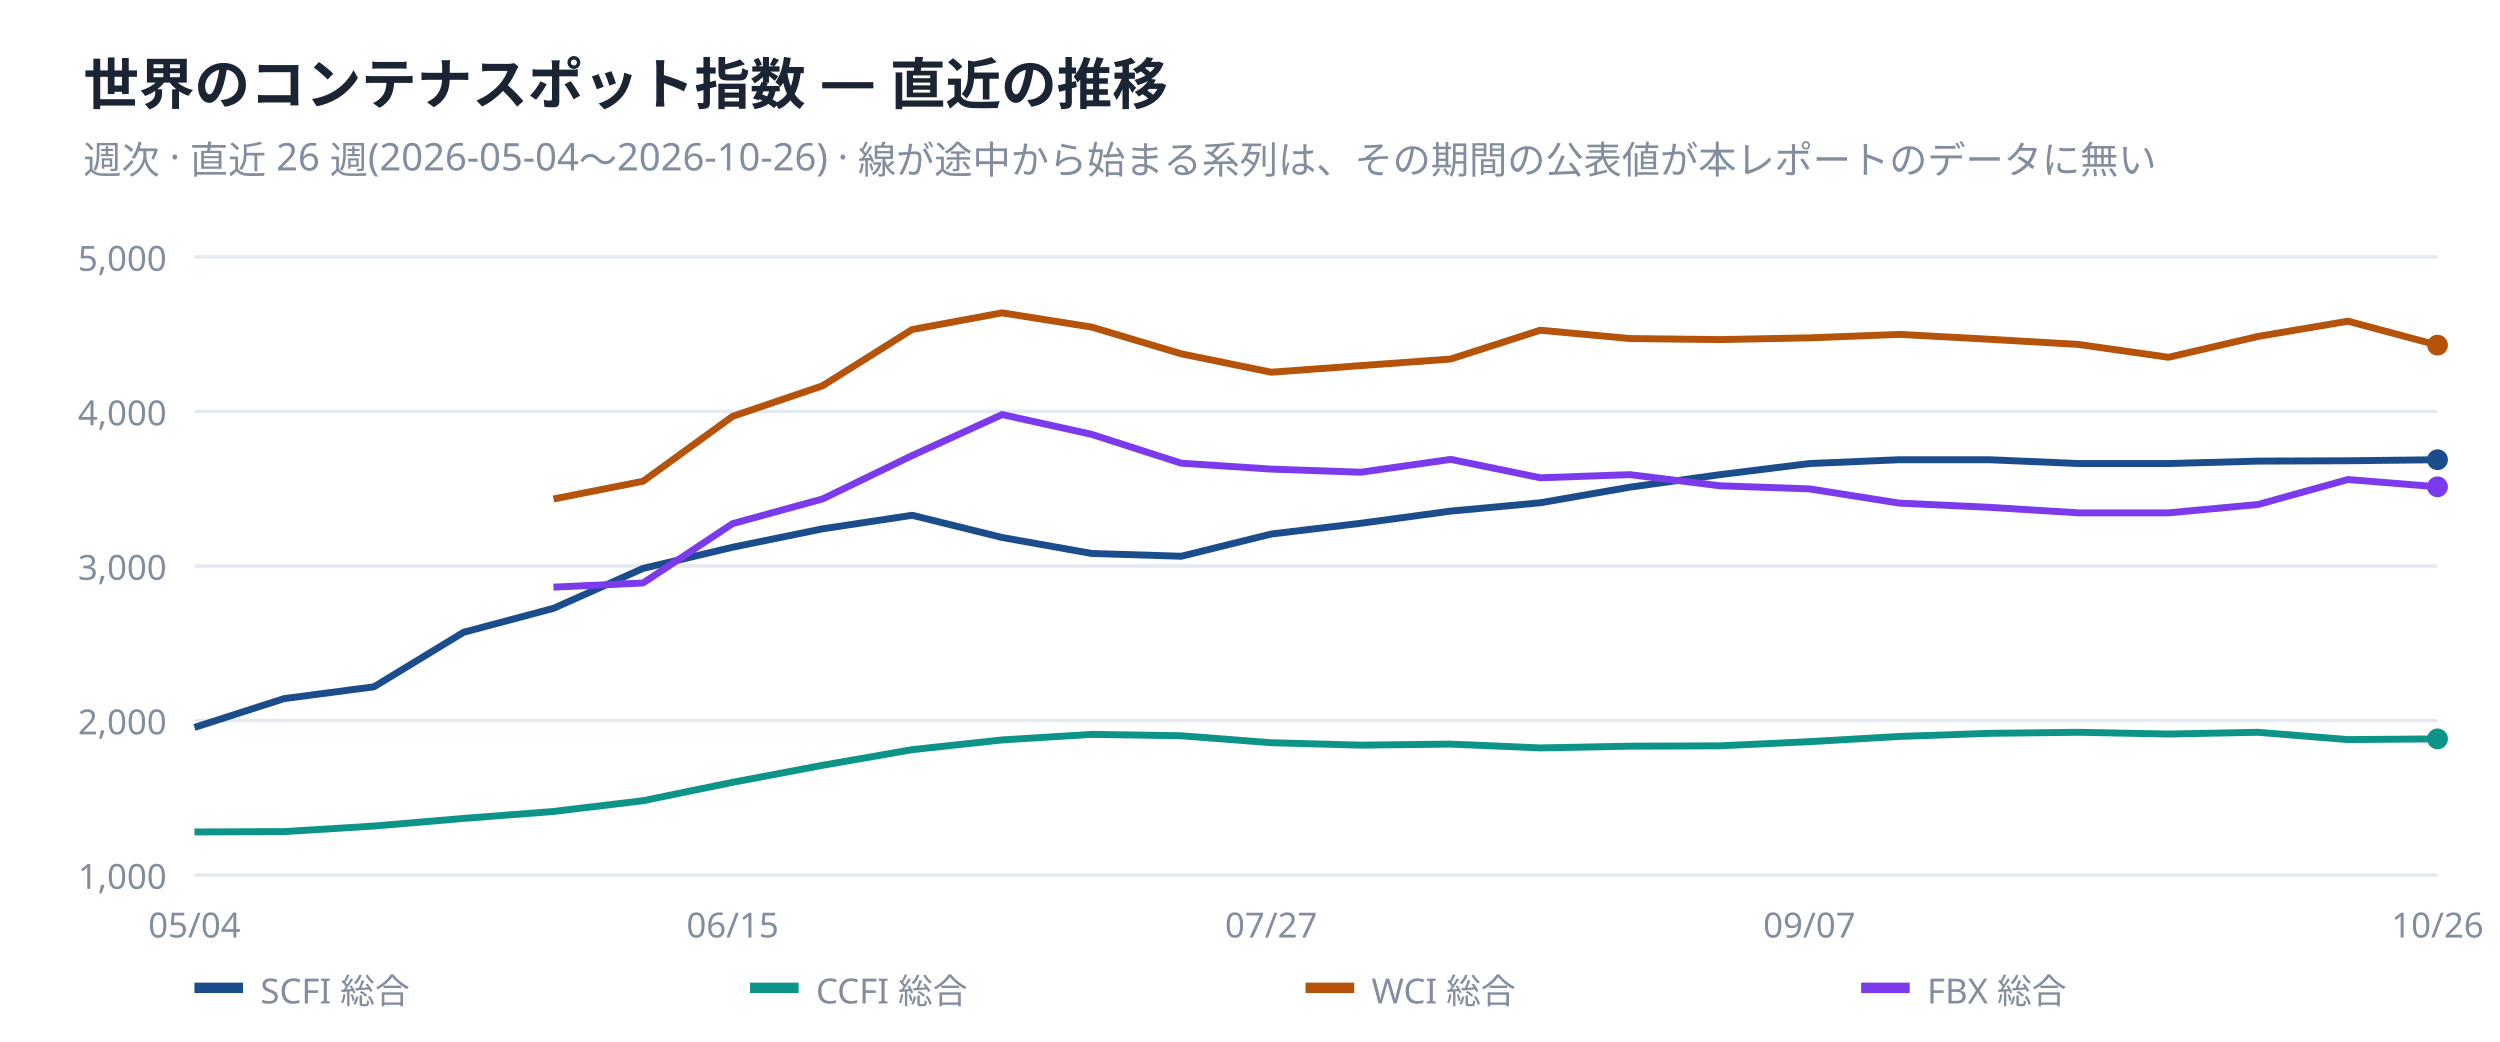
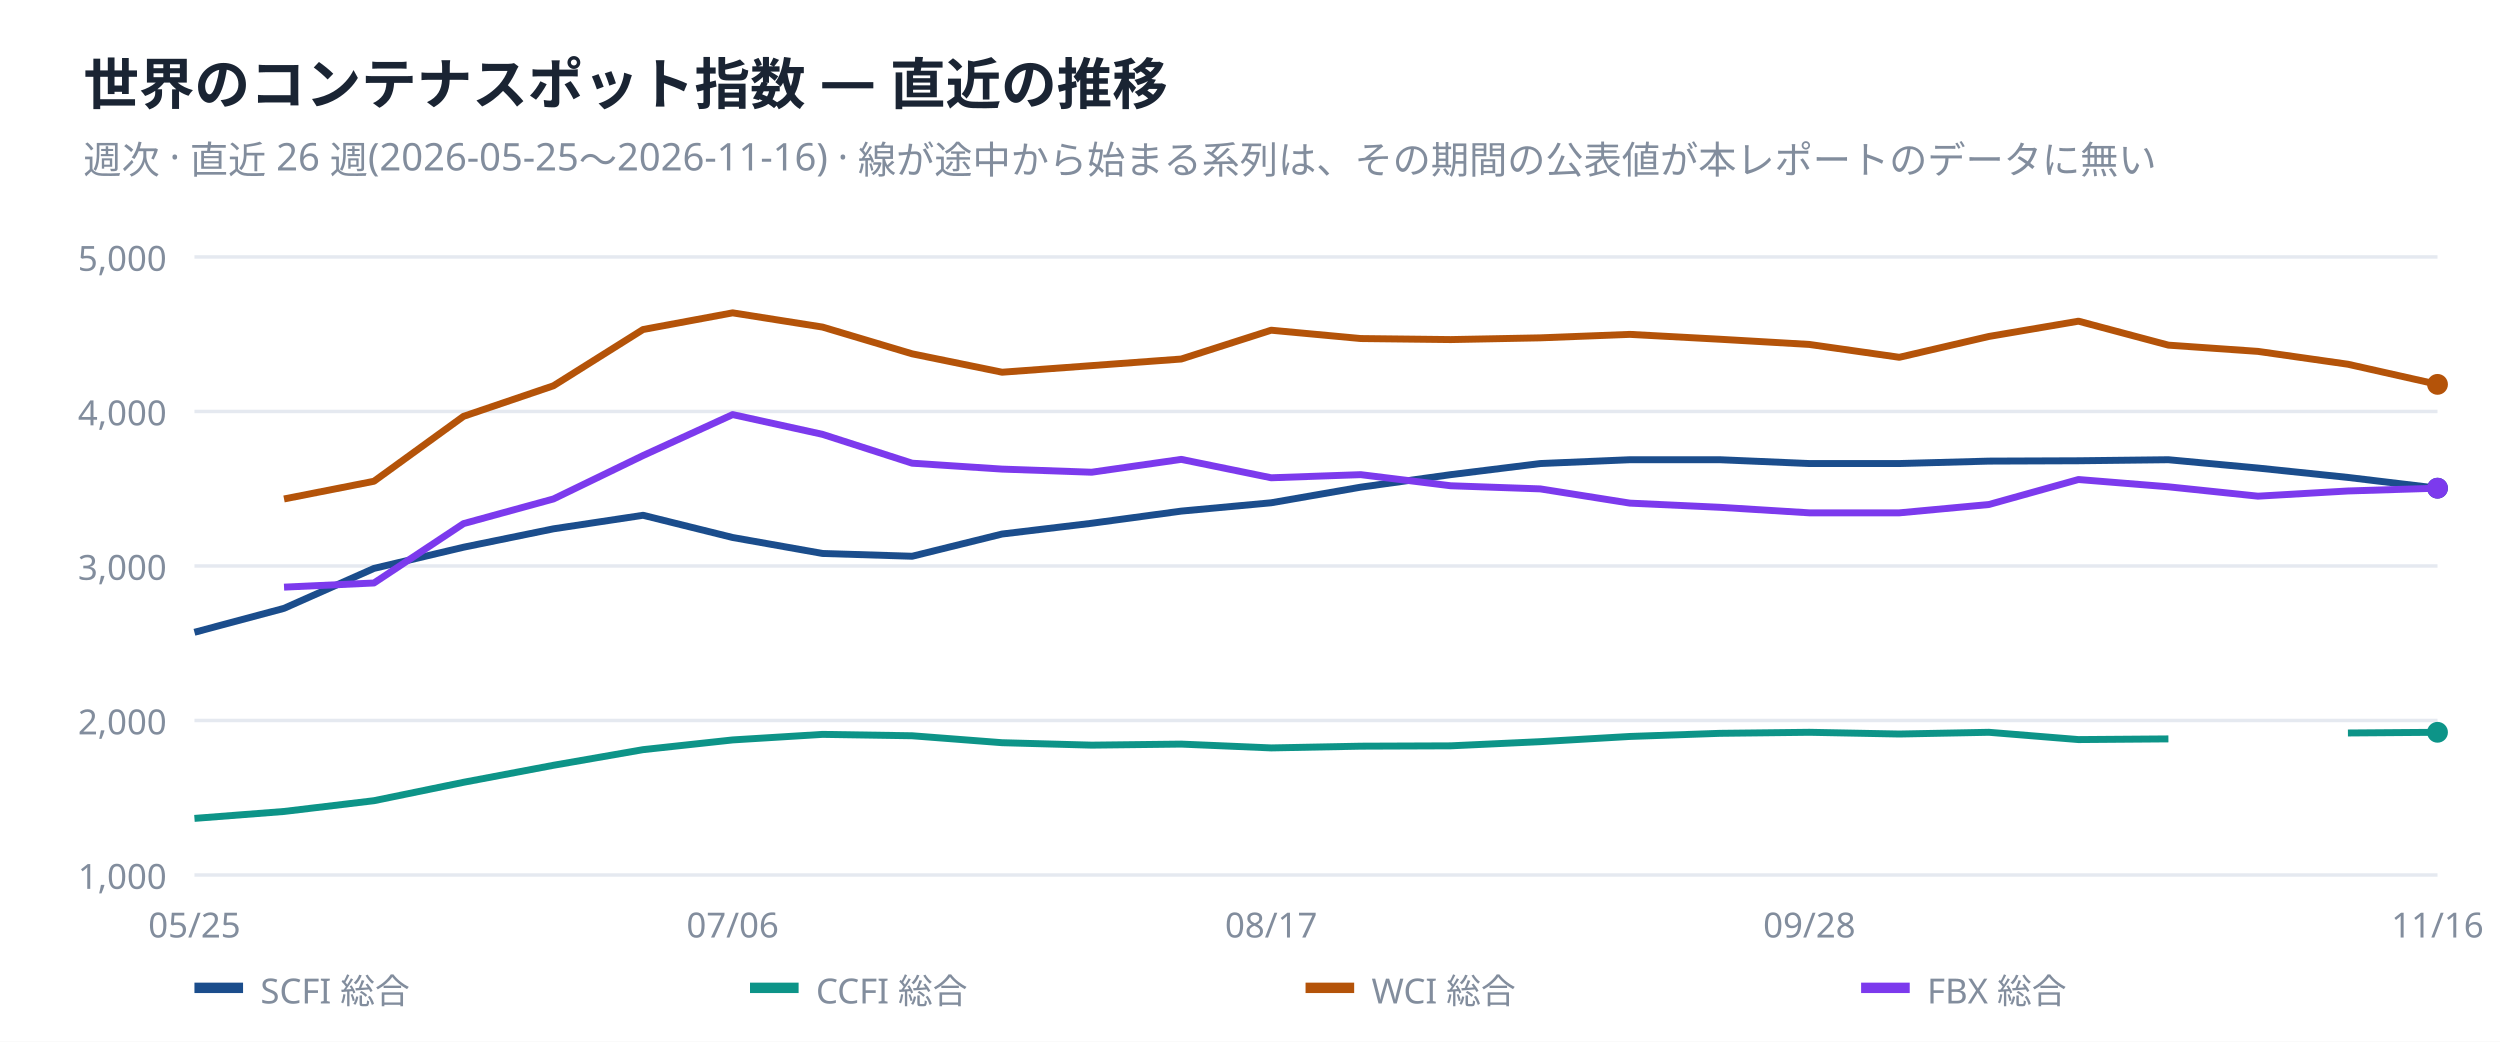
<svg xmlns="http://www.w3.org/2000/svg" viewBox="0 0 720 300" width="720" height="300" font-family="Hiragino Sans, Yu Gothic, Meiryo, sans-serif">
  <rect width="720" height="300" fill="#ffffff" />
  <text x="24" y="30" font-size="16" font-weight="700" fill="#1a2433">世界のコンテナスポット指数 — 直近の推移</text>
-   <text x="24" y="50" font-size="11" fill="#828d9d">週次 · 直近 26 週(2026-05-04〜2026-10-26) · 線が途中から始まる系列は、その期間の公表値が本レポートのデータに無い</text>
+   <text x="24" y="50" font-size="11" fill="#828d9d">週次 · 直近 26 週(2026-05-25〜2026-11-16) · 線が途中から始まる系列は、その期間の公表値が本レポートのデータに無い</text>
  <line x1="56" y1="252.0" x2="702" y2="252.0" stroke="#e5e9f0" stroke-width="1" />
  <text x="48" y="256.0" font-size="10" text-anchor="end" fill="#828d9d">1,000</text>
  <line x1="56" y1="207.5" x2="702" y2="207.5" stroke="#e5e9f0" stroke-width="1" />
  <text x="48" y="211.5" font-size="10" text-anchor="end" fill="#828d9d">2,000</text>
  <line x1="56" y1="163.0" x2="702" y2="163.0" stroke="#e5e9f0" stroke-width="1" />
  <text x="48" y="167.0" font-size="10" text-anchor="end" fill="#828d9d">3,000</text>
  <line x1="56" y1="118.5" x2="702" y2="118.5" stroke="#e5e9f0" stroke-width="1" />
  <text x="48" y="122.5" font-size="10" text-anchor="end" fill="#828d9d">4,000</text>
  <line x1="56" y1="74.0" x2="702" y2="74.0" stroke="#e5e9f0" stroke-width="1" />
  <text x="48" y="78.0" font-size="10" text-anchor="end" fill="#828d9d">5,000</text>
-   <text x="56.0" y="270" font-size="10" text-anchor="middle" fill="#828d9d">05/04</text>
-   <text x="211.0" y="270" font-size="10" text-anchor="middle" fill="#828d9d">06/15</text>
-   <text x="366.1" y="270" font-size="10" text-anchor="middle" fill="#828d9d">07/27</text>
-   <text x="521.1" y="270" font-size="10" text-anchor="middle" fill="#828d9d">09/07</text>
-   <text x="702.0" y="270" font-size="10" text-anchor="middle" fill="#828d9d">10/26</text>
-   <path class="line" d="M56.0 209.5 L81.8 201.2 L107.7 197.8 L133.5 182.1 L159.4 175.2 L185.2 163.7 L211.0 157.6 L236.9 152.3 L262.7 148.4 L288.6 154.8 L314.4 159.4 L340.2 160.2 L366.1 153.8 L391.9 150.7 L417.8 147.2 L443.6 144.8 L469.4 140.3 L495.3 136.7 L521.1 133.5 L547.0 132.4 L572.8 132.4 L598.6 133.5 L624.5 133.5 L650.3 132.8 L676.2 132.7 L702.0 132.4" fill="none" stroke="#1B4D8C" stroke-width="2" stroke-linejoin="round" />
-   <circle cx="702.0" cy="132.4" r="3" fill="#1B4D8C" />
-   <path class="line" d="M56.0 239.6 L81.8 239.5 L107.7 237.9 L133.5 235.7 L159.4 233.7 L185.2 230.6 L211.0 225.3 L236.9 220.4 L262.7 215.9 L288.6 213.1 L314.4 211.5 L340.2 211.9 L366.1 213.9 L391.9 214.6 L417.8 214.3 L443.6 215.4 L469.4 214.9 L495.3 214.8 L521.1 213.6 L547.0 212.1 L572.8 211.2 L598.6 210.9 L624.5 211.4 L650.3 210.9 L676.2 213.0 L702.0 212.8" fill="none" stroke="#0d9488" stroke-width="2" stroke-linejoin="round" />
-   <circle cx="702.0" cy="212.8" r="3" fill="#0d9488" />
-   <path class="line" d="M159.4 143.7 L185.2 138.6 L211.0 119.9 L236.9 111.1 L262.7 94.9 L288.6 90.1 L314.4 94.2 L340.2 101.9 L366.1 107.2 L391.9 105.3 L417.8 103.4 L443.6 95.1 L469.4 97.5 L495.3 97.8 L521.1 97.3 L547.0 96.3 L572.8 97.7 L598.6 99.2 L624.5 102.9 L650.3 96.9 L676.2 92.5 L702.0 99.4" fill="none" stroke="#b45309" stroke-width="2" stroke-linejoin="round" />
-   <circle cx="702.0" cy="99.4" r="3" fill="#b45309" />
-   <path class="line" d="M159.4 169.1 L185.2 167.9 L211.0 150.8 L236.9 143.7 L262.7 131.2 L288.6 119.4 L314.4 125.1 L340.2 133.4 L366.1 135.1 L391.9 136.0 L417.8 132.3 L443.6 137.6 L469.4 136.7 L495.3 139.9 L521.1 140.8 L547.0 144.9 L572.8 146.1 L598.6 147.7 L624.5 147.7 L650.3 145.3 L676.2 138.1 L702.0 140.2" fill="none" stroke="#7c3aed" stroke-width="2" stroke-linejoin="round" />
-   <circle cx="702.0" cy="140.2" r="3" fill="#7c3aed" />
+   <text x="56.0" y="270" font-size="10" text-anchor="middle" fill="#828d9d">05/25</text>
+   <text x="211.0" y="270" font-size="10" text-anchor="middle" fill="#828d9d">07/06</text>
+   <text x="366.1" y="270" font-size="10" text-anchor="middle" fill="#828d9d">08/17</text>
+   <text x="521.1" y="270" font-size="10" text-anchor="middle" fill="#828d9d">09/28</text>
+   <text x="702.0" y="270" font-size="10" text-anchor="middle" fill="#828d9d">11/16</text>
+   <path class="line" d="M56.0 182.1 L81.8 175.2 L107.7 163.7 L133.5 157.6 L159.4 152.3 L185.2 148.4 L211.0 154.8 L236.9 159.4 L262.7 160.2 L288.6 153.8 L314.4 150.7 L340.2 147.2 L366.1 144.8 L391.9 140.3 L417.8 136.7 L443.6 133.5 L469.4 132.4 L495.3 132.4 L521.1 133.5 L547.0 133.5 L572.8 132.8 L598.6 132.7 L624.5 132.4 L650.3 134.8 L676.2 137.5 L702.0 140.6" fill="none" stroke="#1B4D8C" stroke-width="2" stroke-linejoin="round" />
+   <circle cx="702.0" cy="140.6" r="3" fill="#1B4D8C" />
+   <path class="line" d="M56.0 235.7 L81.8 233.7 L107.7 230.6 L133.5 225.3 L159.4 220.4 L185.2 215.9 L211.0 213.1 L236.9 211.5 L262.7 211.9 L288.6 213.9 L314.4 214.6 L340.2 214.3 L366.1 215.4 L391.9 214.9 L417.8 214.8 L443.6 213.6 L469.4 212.1 L495.3 211.2 L521.1 210.9 L547.0 211.4 L572.8 210.9 L598.6 213.0 L624.5 212.8 M676.2 211.1 L702.0 210.9" fill="none" stroke="#0d9488" stroke-width="2" stroke-linejoin="round" />
+   <circle cx="702.0" cy="210.9" r="3" fill="#0d9488" />
+   <path class="line" d="M81.8 143.7 L107.7 138.6 L133.5 119.9 L159.4 111.1 L185.2 94.9 L211.0 90.1 L236.9 94.2 L262.7 101.9 L288.6 107.2 L314.4 105.3 L340.2 103.4 L366.1 95.1 L391.9 97.5 L417.8 97.8 L443.6 97.3 L469.4 96.3 L495.3 97.7 L521.1 99.2 L547.0 102.9 L572.8 96.9 L598.6 92.5 L624.5 99.4 L650.3 101.2 L676.2 104.9 L702.0 110.7" fill="none" stroke="#b45309" stroke-width="2" stroke-linejoin="round" />
+   <circle cx="702.0" cy="110.7" r="3" fill="#b45309" />
+   <path class="line" d="M81.8 169.1 L107.7 167.9 L133.5 150.8 L159.4 143.7 L185.2 131.2 L211.0 119.4 L236.9 125.1 L262.7 133.4 L288.6 135.1 L314.4 136.0 L340.2 132.3 L366.1 137.6 L391.9 136.7 L417.8 139.9 L443.6 140.8 L469.4 144.9 L495.3 146.1 L521.1 147.7 L547.0 147.7 L572.8 145.3 L598.6 138.1 L624.5 140.2 L650.3 142.9 L676.2 141.4 L702.0 140.6" fill="none" stroke="#7c3aed" stroke-width="2" stroke-linejoin="round" />
+   <circle cx="702.0" cy="140.6" r="3" fill="#7c3aed" />
  <rect x="56" y="283" width="14" height="3" fill="#1B4D8C" />
  <text x="75" y="289" font-size="10" fill="#828d9d">SCFI 総合</text>
  <rect x="216" y="283" width="14" height="3" fill="#0d9488" />
  <text x="235" y="289" font-size="10" fill="#828d9d">CCFI 総合</text>
  <rect x="376" y="283" width="14" height="3" fill="#b45309" />
  <text x="395" y="289" font-size="10" fill="#828d9d">WCI 総合</text>
  <rect x="536" y="283" width="14" height="3" fill="#7c3aed" />
  <text x="555" y="289" font-size="10" fill="#828d9d">FBX 総合</text>
</svg>
